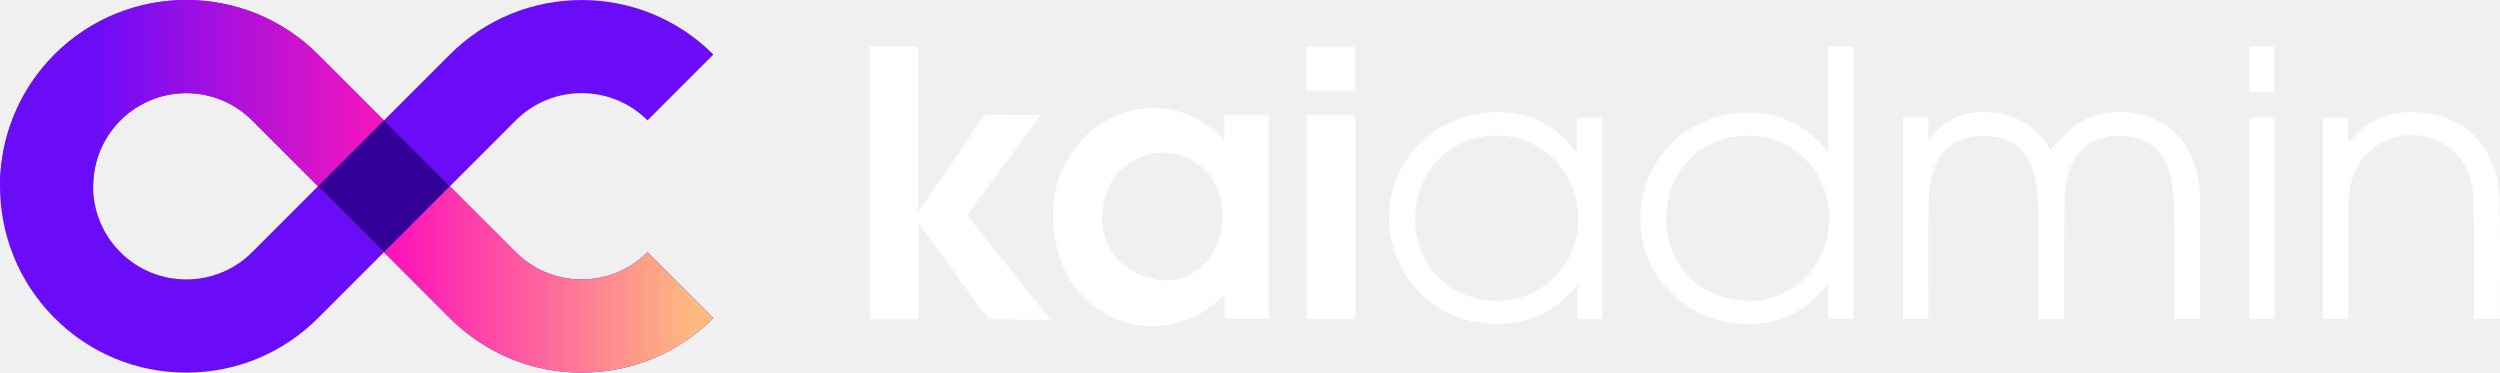
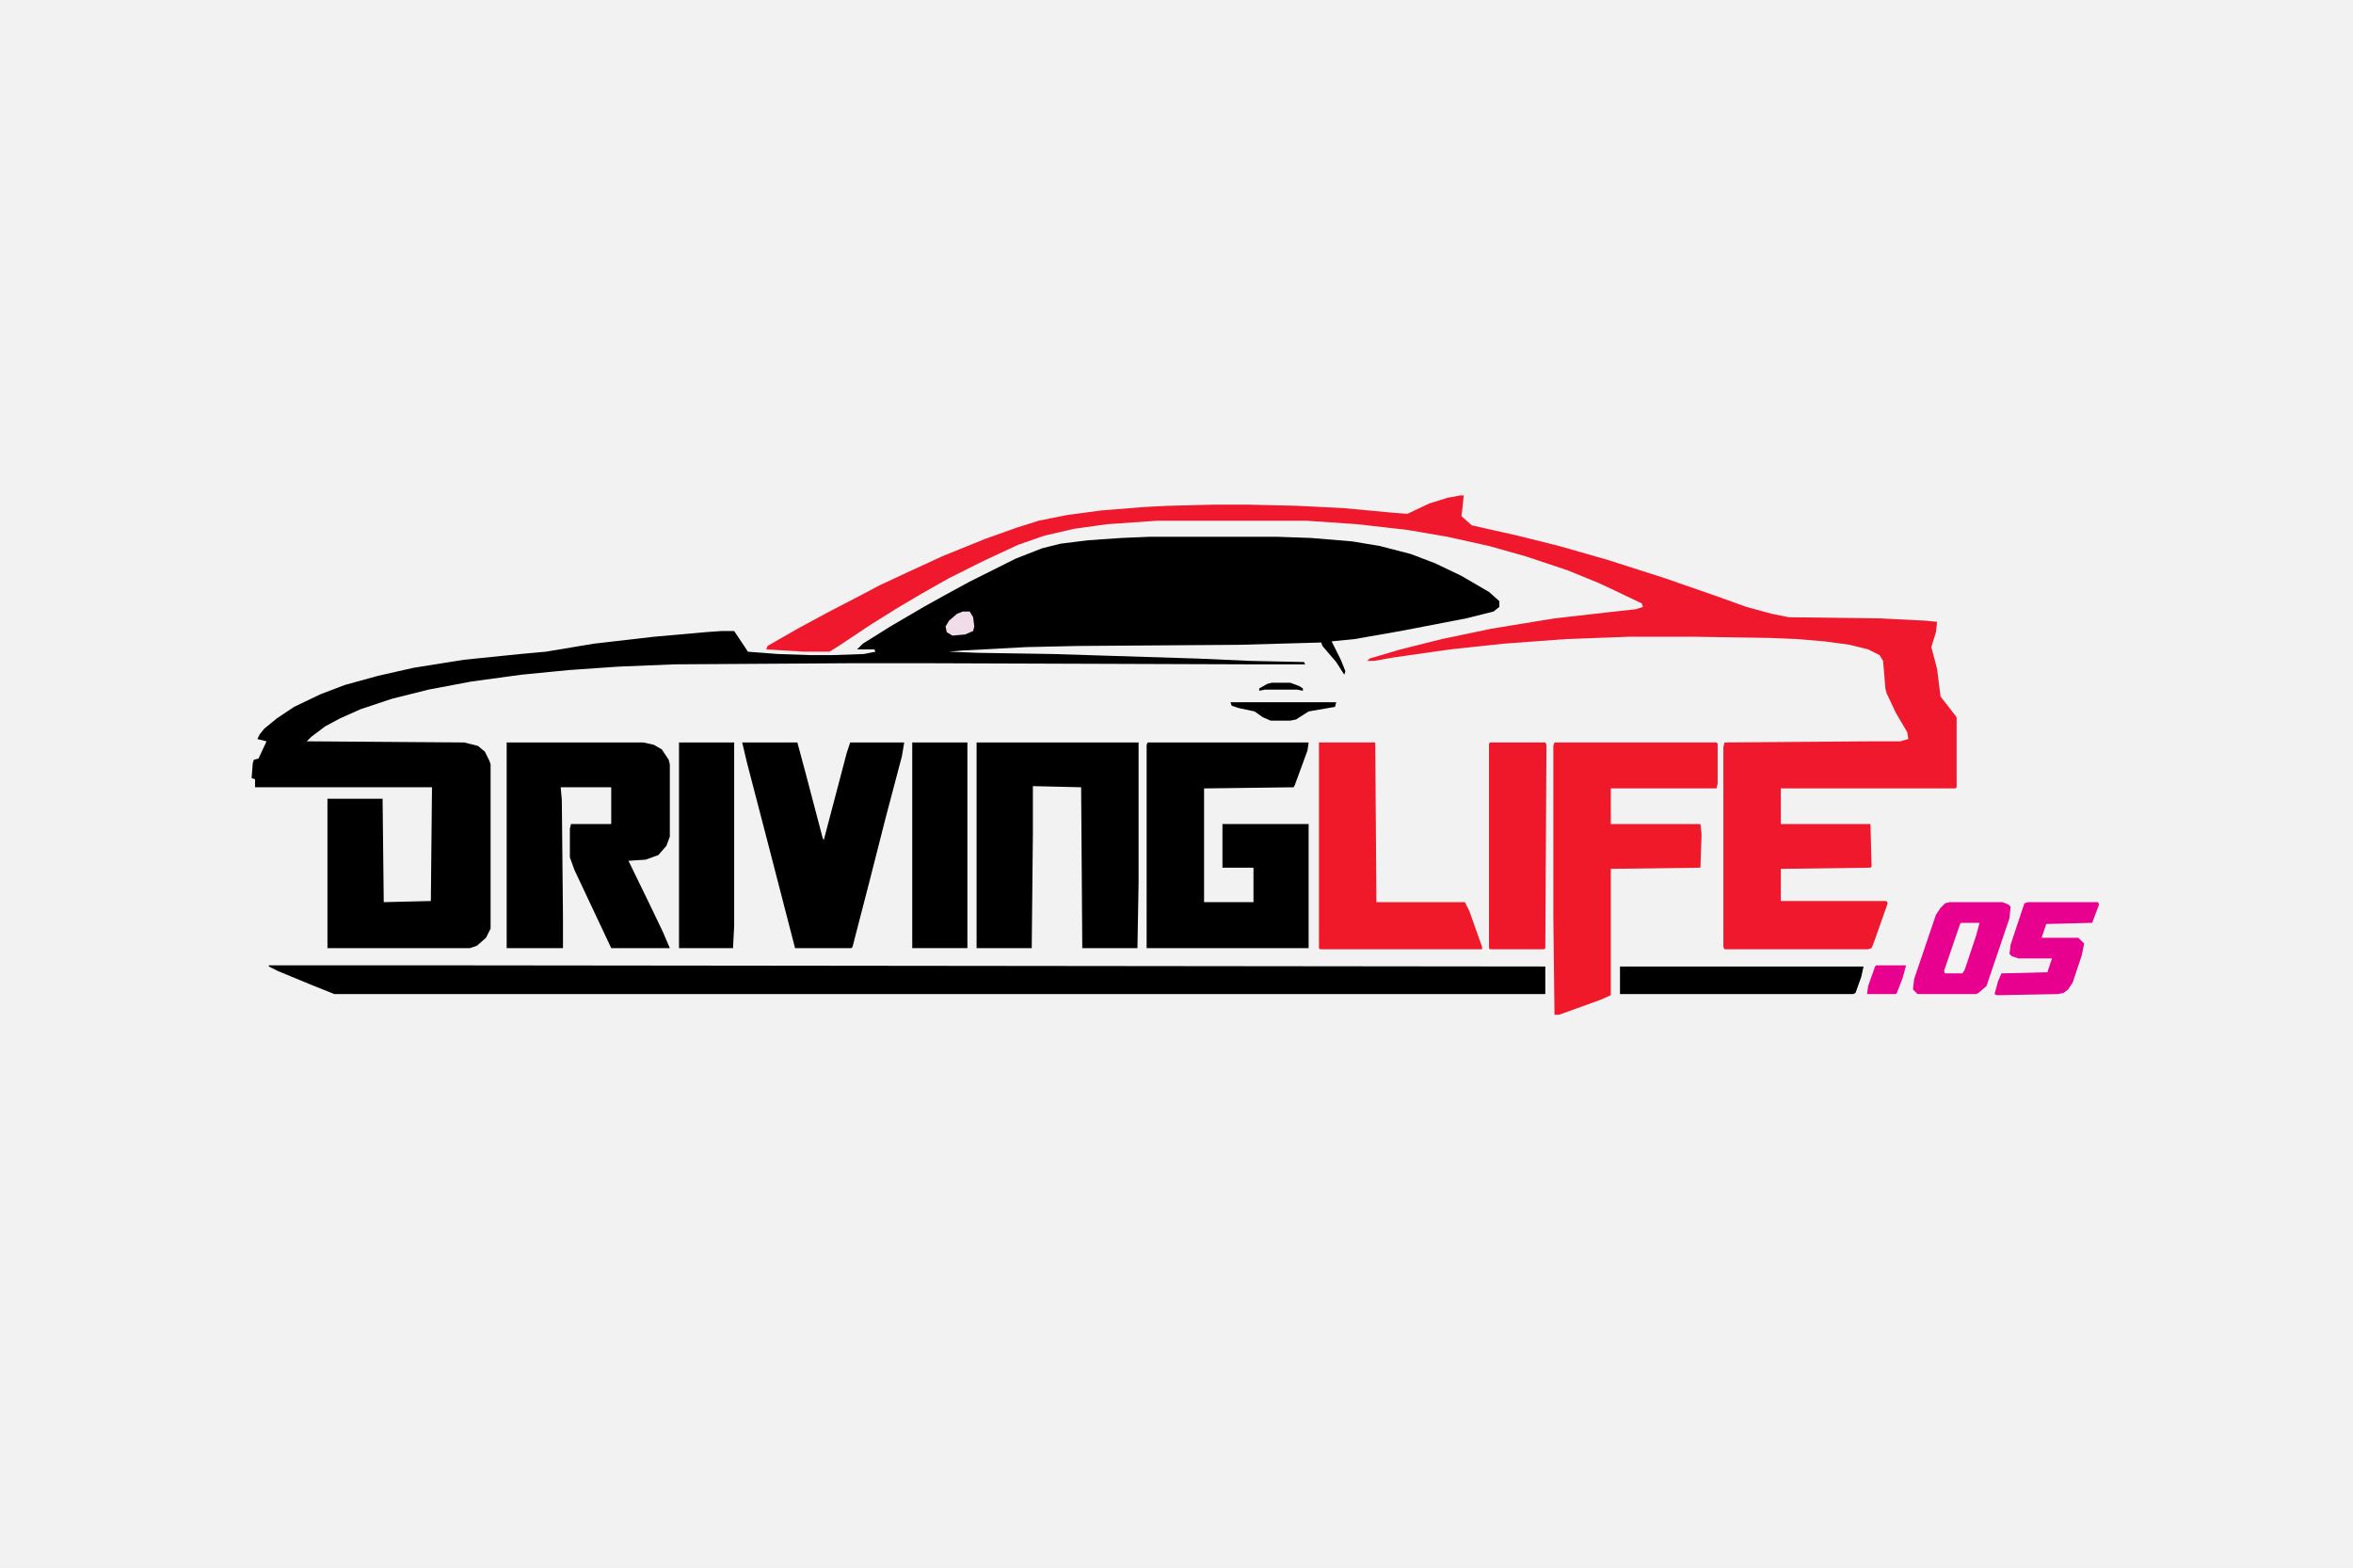
- <svg xmlns="http://www.w3.org/2000/svg" id="Layer_2" data-name="Layer 2" viewBox="0 0 536.59 79.98">
-   <defs>
-     <style>
-       .cls-1 {
-         fill: url(#linear-gradient);
-       }
- 
-       .cls-1, .cls-2, .cls-3, .cls-4 {
-         stroke-width: 0px;
-       }
- 
-       .cls-2 {
-         fill: #6a0cf8;
-       }
- 
-       .cls-3 {
-         fill: #fff;
-       }
- 
-       .cls-4 {
-         fill: #309;
-       }
-     </style>
-     <linearGradient id="linear-gradient" x1="0" y1="39.99" x2="153.12" y2="39.99" gradientUnits="userSpaceOnUse">
-       <stop offset=".13" stop-color="#6a0cf8" />
-       <stop offset=".56" stop-color="#fd16b8" />
-       <stop offset=".97" stop-color="#fdba7f" />
-     </linearGradient>
-   </defs>
-   <g id="Layer_1-2" data-name="Layer 1">
-     <g>
-       <g>
-         <path class="cls-3" d="m408.48,25.24h5.42v4.86c3.63-4.94,8.35-6.49,13.82-5.93,5.49.56,9.65,3.38,12.41,7.92,1.69-1.67,3.19-3.46,4.98-4.88,7.48-5.93,23.64-4.35,26.62,10.68.31,1.58.48,3.21.49,4.83.05,8.32.02,16.65.02,24.97,0,.22-.03.43-.05.75h-5.5v-1.5c0-7.67.08-15.33-.05-23-.04-2.42-.33-4.92-1.03-7.23-1.48-4.89-5.44-7.56-10.61-7.59-5.18-.04-9.15,2.58-10.78,7.39-.63,1.88-1.05,3.92-1.08,5.9-.12,8.15-.06,16.29-.07,24.44,0,.52,0,1.03,0,1.62h-5.54c0-.48,0-.98,0-1.48,0-7.75.1-15.51-.06-23.26-.05-2.54-.44-5.18-1.26-7.57-1.63-4.75-5.6-7.13-10.85-7.04-4.98.09-8.85,2.72-10.33,7.43-.69,2.18-1.03,4.54-1.07,6.82-.13,7.84-.05,15.68-.05,23.52,0,.48,0,.96,0,1.55h-5.44V25.24Z" />
-         <path class="cls-3" d="m392.39,32.68V9.98h5.45v58.45h-5.43v-7.68c-4.96,6.61-11.33,9.32-19.06,8.73-6.29-.48-11.62-3.08-15.82-7.84-7.79-8.81-7.11-22.82,1.4-31.07,8.06-7.81,24.22-10.01,33.46,2.11Zm.28,14.33c.06-9.89-7.62-17.85-17.3-17.92-10.08-.07-17.7,7.57-17.74,17.81-.04,10.13,7.53,17.64,17.84,17.68,9.44.04,17.14-7.84,17.2-17.57Z" />
-         <path class="cls-3" d="m338.47,32.97v-7.72h5.43v43.22h-5.36v-7.29c-4.6,5.71-10.48,8.54-17.71,8.34-7.15-.19-13.24-2.9-17.72-8.57-7.42-9.39-6.39-22.88,2.23-30.7,4.88-4.42,10.66-6.43,17.21-6.16,6.6.28,11.88,3.11,15.93,8.87Zm.29,14c.03-9.86-7.72-17.84-17.35-17.88-10.06-.04-17.66,7.65-17.68,17.88-.02,10.04,7.53,17.58,17.61,17.61,9.66.03,17.39-7.79,17.42-17.61Z" />
-         <path class="cls-3" d="m498.6,25.26h5.38v5.36c.34-.27.52-.36.63-.5,4-5.11,9.42-6.58,15.57-5.9,10.47,1.16,15.94,8.99,16.24,18.18.28,8.45.11,16.91.14,25.36,0,.21-.05.42-.08.69h-5.47c0-.51,0-1.01,0-1.52-.02-8.02.1-16.04-.11-24.05-.14-5.34-2.24-9.85-7.25-12.39-8.15-4.14-17.55.61-19.23,9.68-.28,1.5-.35,3.05-.36,4.57-.04,7.4-.02,14.81-.02,22.21v1.49h-5.44V25.26Z" />
-         <path class="cls-3" d="m482.77,68.46V25.24h5.41v43.22h-5.41Z" />
-         <path class="cls-3" d="m482.78,19.81v-9.82h5.39v9.82h-5.39Z" />
-       </g>
-       <g>
-         <path class="cls-3" d="m262.8,30.14v-5.42h9.55v43.71h-9.51v-5.26c-.54.51-.82.77-1.11,1.04-6.61,6.28-16.71,7.62-24.58,3.09-6.22-3.59-9.53-9.26-10.71-16.2-1.31-7.7.27-14.74,5.48-20.72,6.62-7.59,18.71-10.12,27.93-2.96.98.76,1.84,1.69,2.94,2.72Zm-12.06,30.06c3.83-.09,7.53-2.28,9.92-6.59,1.64-2.97,2.04-6.18,1.62-9.54-1.01-8.05-8.93-13.25-16.6-10.67-5.62,1.89-8.36,6.19-9.05,11.92-.96,7.87,5.19,14.89,14.12,14.88Z" />
-         <path class="cls-3" d="m186.66,10.02h10.4v34.97l.26.14c.26-.35.54-.68.79-1.04,4.16-6.12,8.33-12.23,12.45-18.38.53-.79,1.08-1.07,2.02-1.05,3.5.06,7.01.02,10.82.02-5.35,7.28-10.57,14.37-15.83,21.52,5.92,7.41,11.82,14.79,17.89,22.38-2.67,0-5.05.01-7.44,0-1.96-.01-4.66,0-5.8-.27-.23-.06-2.37-2.93-3.5-4.49-3.52-4.86-7.04-9.72-10.56-14.57-.25-.35-.52-.69-1.01-1.34v20.61h-10.48V10.02Z" />
-         <path class="cls-3" d="m280.5,24.73h10.36v43.74h-10.36V24.73Z" />
-         <path class="cls-3" d="m290.85,19.57h-10.38v-9.54h10.38v9.54Z" />
-       </g>
-     </g>
-     <g>
-       <path class="cls-2" d="m124.83,79.98c-10.68,0-20.73-4.16-28.28-11.72l-14.14-14.14-14.14,14.14c-7.56,7.55-17.6,11.72-28.28,11.72s-20.73-4.16-28.28-11.72C-3.9,52.67-3.9,27.29,11.7,11.7c15.6-15.6,40.97-15.6,56.57,0l14.14,14.14,14.14-14.14c15.6-15.59,40.97-15.6,56.57,0l-14.14,14.14c-7.8-7.8-20.49-7.8-28.28,0l-14.14,14.14,14.14,14.14c3.78,3.78,8.8,5.86,14.14,5.86s10.36-2.08,14.14-5.86l14.14,14.14c-7.56,7.55-17.6,11.72-28.28,11.72ZM39.98,19.99c-5.12,0-10.24,1.95-14.14,5.85-7.8,7.8-7.8,20.49,0,28.28,7.8,7.8,20.49,7.8,28.28,0l14.14-14.14-14.14-14.14c-3.9-3.9-9.02-5.85-14.14-5.85Z" />
-       <path class="cls-1" d="m11.7,11.7C3.9,19.49,0,29.74,0,39.98h19.99c0-5.12,1.95-10.24,5.85-14.14,3.9-3.9,9.02-5.85,14.14-5.85s10.24,1.95,14.14,5.85l14.14,14.14,14.14,14.14,14.14,14.14c7.56,7.55,17.6,11.72,28.28,11.72s20.73-4.16,28.28-11.72l-14.14-14.14c-3.78,3.78-8.8,5.86-14.14,5.86s-10.36-2.08-14.14-5.86l-14.14-14.14h0s-14.14-14.14-14.14-14.14l-14.14-14.14c-15.6-15.59-40.97-15.6-56.57,0Z" />
-       <rect class="cls-4" x="72.41" y="29.98" width="20" height="20" transform="translate(-4.13 69.98) rotate(-45)" />
-     </g>
-   </g>
+ <svg xmlns="http://www.w3.org/2000/svg" version="1.1" viewBox="0 0 2048 1364" width="800" height="533">
+   <path transform="translate(0)" d="m0 0h2048v1364h-2048z" fill="#F2F2F2" />
+   <path transform="translate(1e3 467)" d="m0 0h112l29 1 36 3 24 4 27 7 21 8 23 11 24 14 9 8v5l-5 4-24 6-57 11-40 7-20 2 8 16 4 10-1 3-7-11-12-14-1-3-72 2-140 1-45 1-56 3-11 1 26 1 64 1 127 4 45 2 47 1 1 2h-47l-289-1h-55l-158 1-49 2-43 3-41 4-44 6-37 7-32 8-27 9-18 8-13 7-12 9-4 4 137 1 12 3 6 5 4 8 1 3v143l-4 8-8 7-6 2h-124v-130h48l1 90 41-1 1-99h-154v-7l-3-1 1-13 1-3 4-1 7-15-8-2 2-4 4-5 11-9 15-10 23-11 21-8 29-8 31-7 44-7 49-5 22-2 42-7 52-6 45-4 14-1h11l12 18 26 2 29 1h18l28-1 10-2-1-2h-15l5-5 24-15 29-17 18-10 22-12 40-20 23-9 16-4 24-3 29-2z" />
+   <path transform="translate(1271,431)" d="m0 0h3l-1 10-1 8 9 8 40 9 36 9 42 12 50 16 46 16 25 9 22 6 15 3 79 1 40 2 10 1-1 9-4 13 5 19 3 24 14 18v61l-1 1h-152v31h78l1 37-1 1-78 1v28h92l1 2-12 34-2 5-3 1h-125l-1-2v-174l1-4 129-1h24l7-2-1-6-10-17-8-17-1-4-2-24-3-5-10-5-16-4-22-3-24-2-24-1-64-1h-59l-54 2-54 4-47 5-49 7-17 3h-6l2-2 27-8 36-9 43-9 55-9 44-5 27-3 6-2-1-3-23-11-15-7-27-11-36-12-32-9-36-8-35-6-44-5-44-3h-130l-43 3-29 4-26 6-23 8-30 14-30 15-23 13-22 13-24 15-27 18-8 5h-22l-33-2 1-3 28-16 26-14 27-14 17-9 28-13 26-12 37-15 28-10 19-6 25-5 30-4 38-3 20-1 40-1h29l43 1 40 2 43 4 13 1 19-9 16-5z" fill="#EF182C" />
+   <path transform="translate(234,840)" d="m0 0h166l945 1v24h-1054l-20-8-29-12-8-4z" />
+   <path transform="translate(441,646)" d="m0 0h119l9 2 7 4 6 9 1 4v63l-3 8-7 8-11 4-15 1 19 39 11 23 6 14h-51l-32-68-4-11v-25l1-4h35v-32h-44l1 11 1 102v27h-49z" />
+   <path transform="translate(999,646)" d="m0 0h140l-1 7-11 30-1 2-78 1v99h43v-30h-27v-38h75v108h-141v-177z" />
+   <path transform="translate(850,646)" d="m0 0h141v122l-1 57h-48l-1-140-42-1v41l-1 100h-48z" />
+   <path transform="translate(1353,646)" d="m0 0h141l1 1v35l-1 4h-92v31h78l1 9-1 29-78 1v110l-9 4-36 13h-4l-1-85v-149z" fill="#EF192A" />
+   <path transform="translate(646,646)" d="m0 0h48l7 26 15 57 1 2 20-76 3-9h47l-2 12-14 53-14 55-15 58-1 1h-49l-23-89-19-73z" />
+   <path transform="translate(1148,646)" d="m0 0h49l1 139h77l4 8 11 31v2h-141l-1-1z" fill="#EF192A" />
+   <path transform="translate(1297,646)" d="m0 0h48l1 2-1 177-1 1h-47l-1-1v-178z" fill="#EF182B" />
+   <path transform="translate(794,646)" d="m0 0h48v179h-48z" />
+   <path transform="translate(591,646)" d="m0 0h48v160l-1 19h-47z" />
+   <path transform="translate(1697,785)" d="m0 0h46l5 2 2 2-1 10-20 59-7 6-2 1h-51l-4-4 1-9 19-56 4-6 4-4z" fill="#E8008E" />
+   <path transform="translate(1410,841)" d="m0 0h212l-2 9-5 14-2 1h-203z" />
+   <path transform="translate(1765,785)" d="m0 0h61l1 2-6 16-40 1-4 12h32l5 5-2 10-8 24-4 6-4 3-5 1-53 1-2-1 3-11 3-7 40-1 4-12h-29l-6-2-2-2 1-8 12-36z" fill="#E8008E" />
+   <path transform="translate(1071,611)" d="m0 0h92l-1 4-23 4-11 7-5 1h-17l-7-3-7-5-14-3-6-2z" />
+   <path transform="translate(1707,803)" d="m0 0h16l-3 11-10 30-2 3h-15l-1-2 14-41z" fill="#F3F3F3" />
+   <path transform="translate(1633,840)" d="m0 0h26l-3 11-5 13-1 1h-25l1-7 6-17z" fill="#E8008E" />
+   <path transform="translate(838,532)" d="m0 0h6l3 5 1 8-1 4-7 3-11 1-5-3-1-5 3-5 7-6z" fill="#F1DCE9" />
+   <path transform="translate(1107,594)" d="m0 0h16l8 3 3 2v2l-5-1h-28l-5 1v-2l7-4z" />
</svg>
